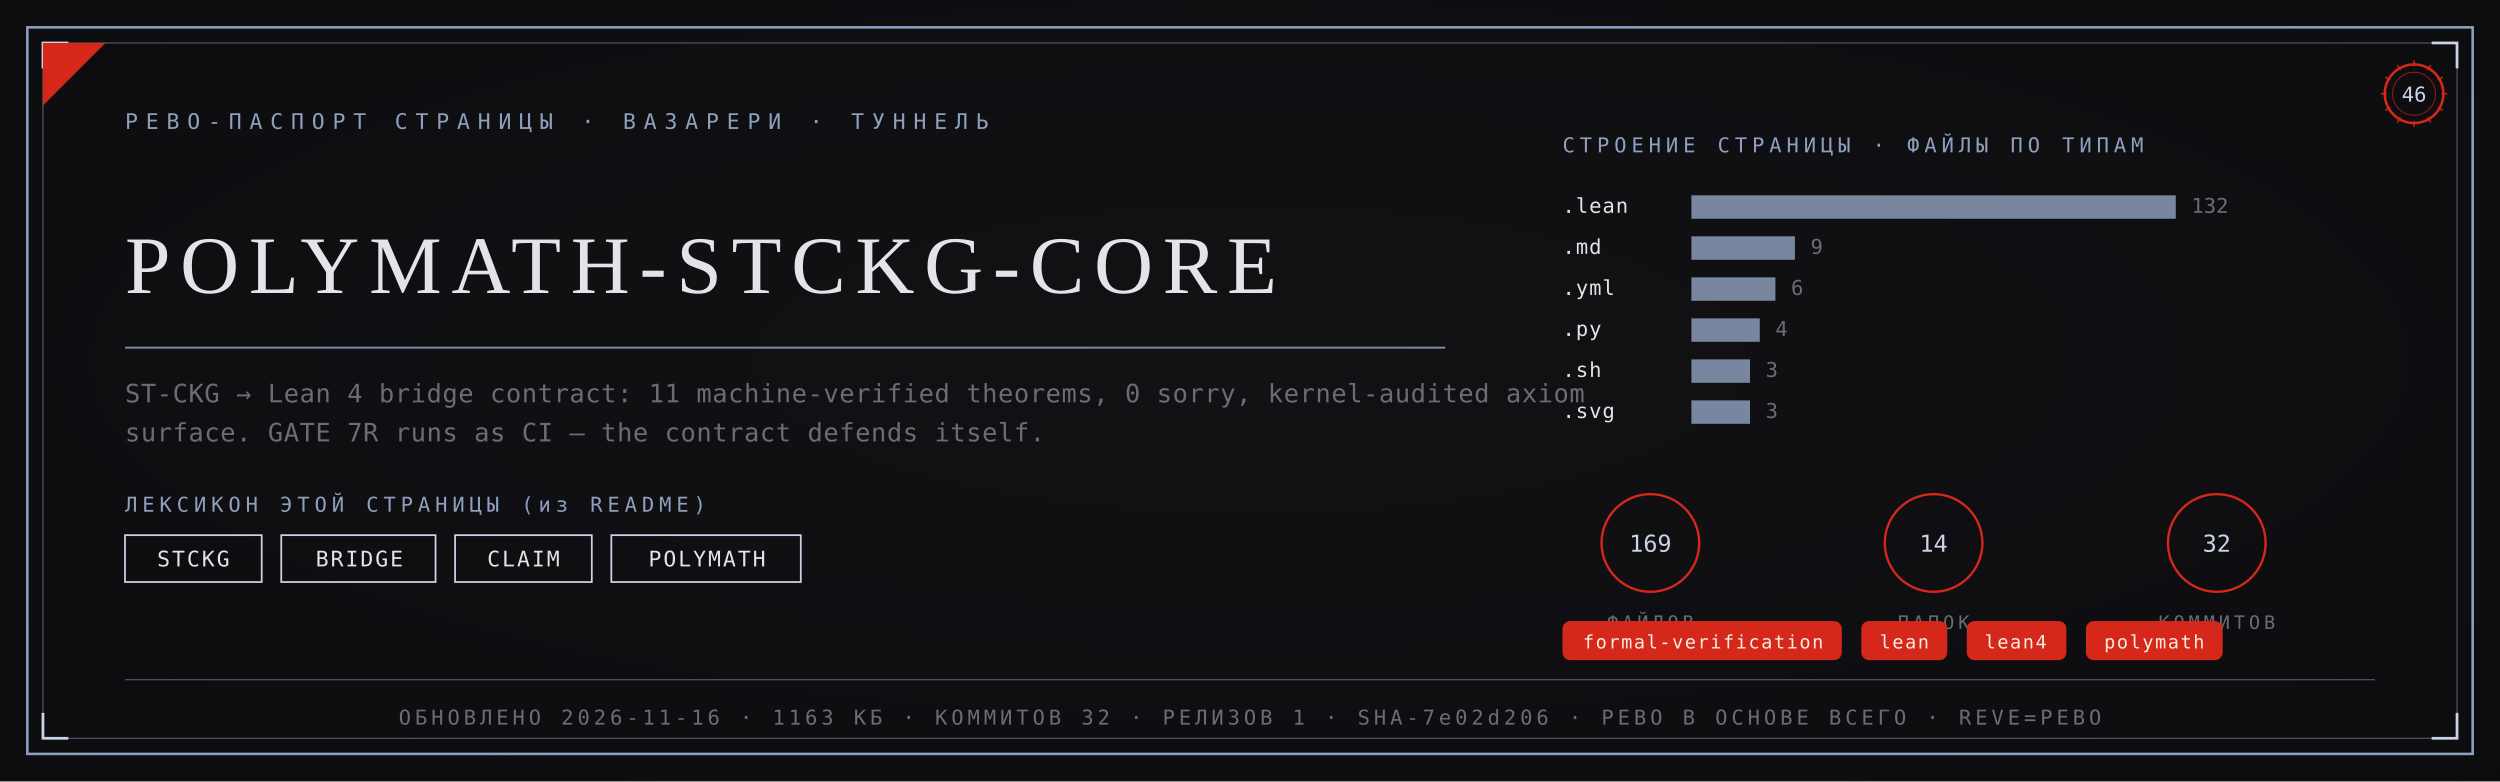
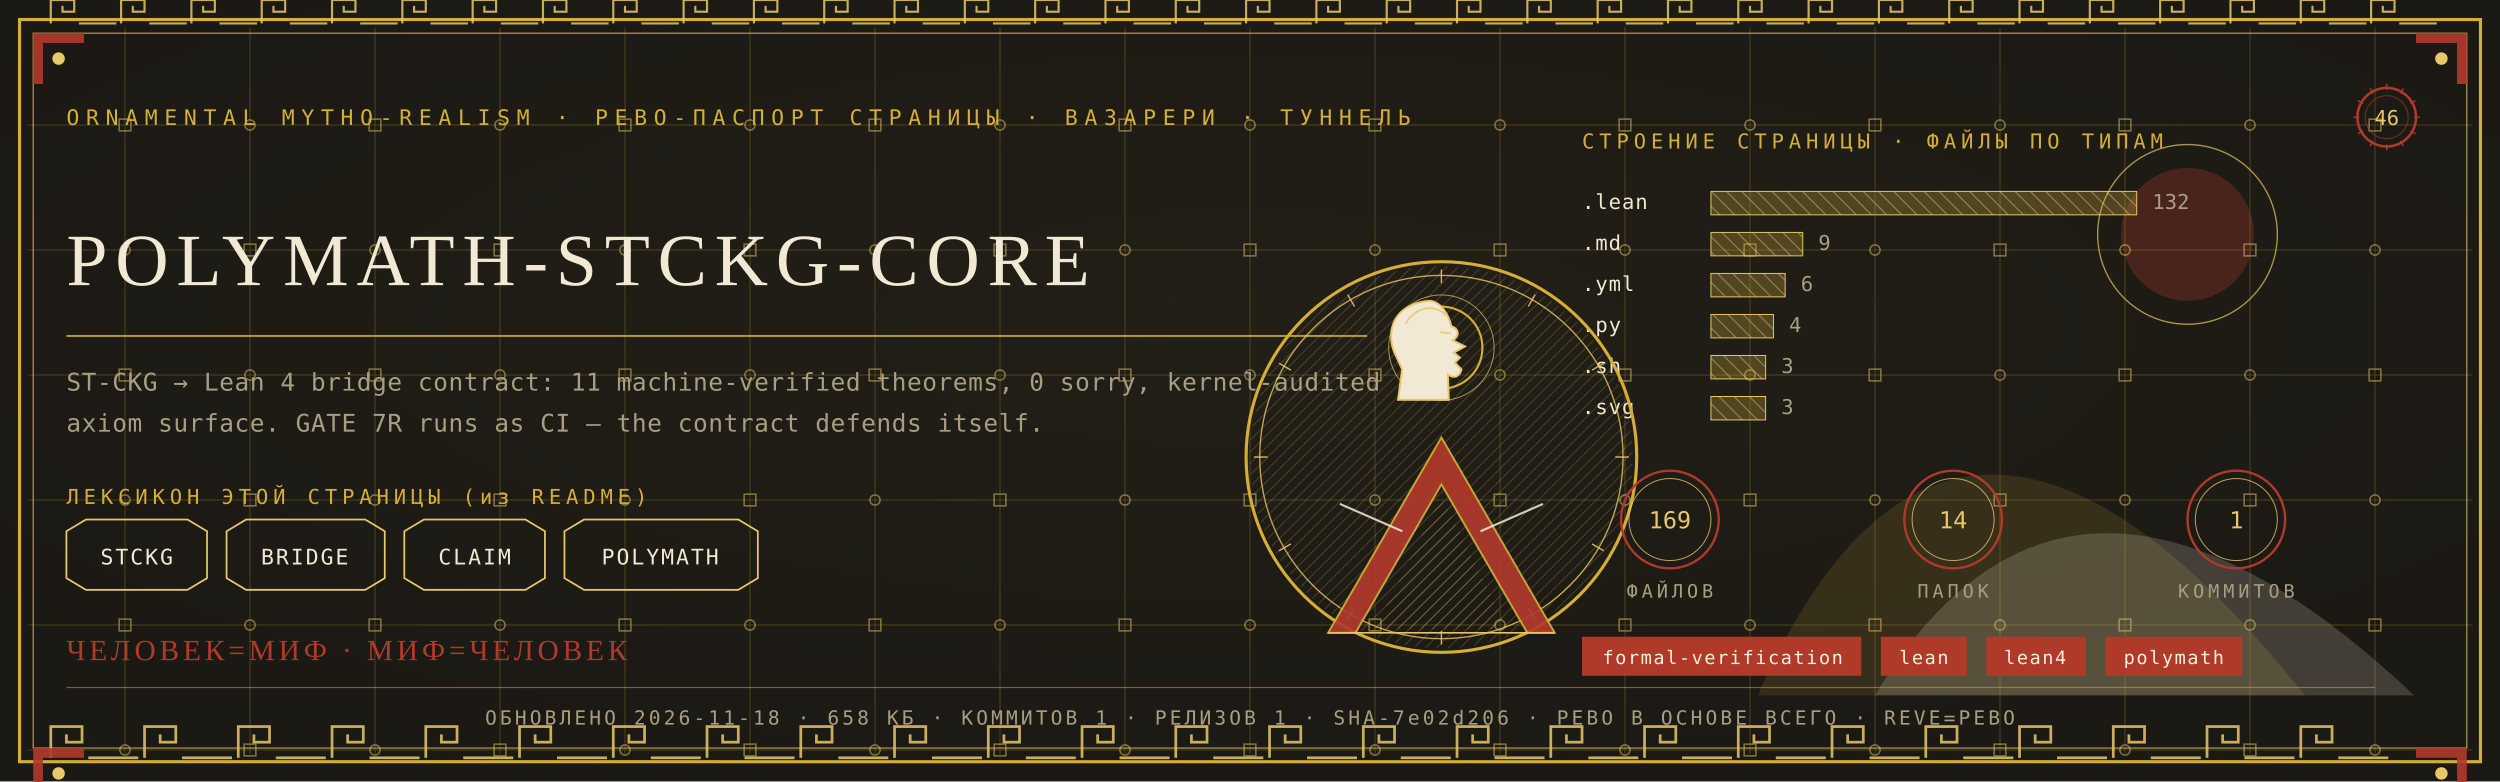
<svg xmlns="http://www.w3.org/2000/svg" viewBox="0 0 1280 400" width="1280" height="400">
  <defs>
-     <radialGradient id="rp46" cx="0.5" cy="0.46" r="1.05">
-       <stop offset="0" stop-color="#121216" />
-       <stop offset="1" stop-color="#0A0A0C" />
+     <radialGradient id="rp46" cx="0.5" cy="0.42" r="1.1">
+       <stop offset="0" stop-color="#232017" />
+       <stop offset="1" stop-color="#171512" />
    </radialGradient>
+     <pattern id="hatchm" width="4.2" height="4.2" patternUnits="userSpaceOnUse" patternTransform="rotate(45)">
+       <rect width="4.2" height="4.2" fill="none" />
+       <line x1="0" y1="0" x2="0" y2="4.2" stroke="#E8C868" stroke-width="0.5" />
+     </pattern>
+     <pattern id="hatchv" width="5.5" height="5.5" patternUnits="userSpaceOnUse" patternTransform="rotate(-45)">
+       <rect width="5.5" height="5.5" fill="none" />
+       <line x1="0" y1="0" x2="0" y2="5.5" stroke="#F2E9D4" stroke-width="0.5" />
+     </pattern>
  </defs>
-   <rect width="1280" height="400" fill="#0A0A0C" />
-   <rect width="1280" height="400" fill="url(#rp46)" opacity="0.92" />
-   <rect x="14" y="14" width="1252" height="372" fill="none" stroke="#8FA0BF" stroke-width="1.3" />
-   <rect x="22" y="22" width="1236" height="356" fill="none" stroke="#8FA0BF" stroke-width="0.55" opacity="0.55" />
-   <path d="M 22 35 L 22 22 L 35 22" fill="none" stroke="#C9D4E8" stroke-width="1.4" />
-   <path d="M 1258 35 L 1258 22 L 1245 22" fill="none" stroke="#C9D4E8" stroke-width="1.4" />
-   <path d="M 22 365 L 22 378 L 35 378" fill="none" stroke="#C9D4E8" stroke-width="1.4" />
-   <path d="M 1258 365 L 1258 378 L 1245 378" fill="none" stroke="#C9D4E8" stroke-width="1.4" />
-   <path d="M 22 54 L 22 22 L 54 22 Z" fill="#D5281B" />
-   <text x="64" y="66" font-family="'Cascadia Mono', ui-monospace, Consolas, monospace" font-size="11" fill="#8FA0BF" letter-spacing="4">РЕВО-ПАСПОРТ СТРАНИЦЫ · ВАЗАРЕРИ · ТУННЕЛЬ</text>
-   <g transform="translate(1236,48)">
-     <circle r="15" fill="none" stroke="#D5281B" stroke-width="1.3" />
-     <circle r="11" fill="none" stroke="#D5281B" stroke-width="0.55" opacity="0.6" />
-     <text y="4" text-anchor="middle" font-family="'Cascadia Mono', ui-monospace, Consolas, monospace" font-size="10.5" fill="#C9D4E8">46</text>
-     <g stroke="#D5281B" stroke-width="0.7">
+   <rect width="1280" height="400" fill="#171512" />
+   <rect width="1280" height="400" fill="url(#rp46)" opacity="0.94" />
+   <path d="M 900 356 Q 1000 130 1180 356 Z" fill="#D4AF37" opacity="0.14" />
+   <path d="M 960 356 Q 1060 190 1236 356 Z" fill="#F2E9D4" opacity="0.18" />
+   <circle cx="1120" cy="120" r="34" fill="#B03A2A" opacity="0.30" />
+   <circle cx="1120" cy="120" r="46" fill="none" stroke="#E8C868" stroke-width="0.7" opacity="0.7" />
+   <g stroke="#D4AF37" stroke-width="0.45" opacity="0.30">
+     <line x1="64" y1="14" x2="64" y2="386" />
+     <line x1="128" y1="14" x2="128" y2="386" />
+     <line x1="192" y1="14" x2="192" y2="386" />
+     <line x1="256" y1="14" x2="256" y2="386" />
+     <line x1="320" y1="14" x2="320" y2="386" />
+     <line x1="384" y1="14" x2="384" y2="386" />
+     <line x1="448" y1="14" x2="448" y2="386" />
+     <line x1="512" y1="14" x2="512" y2="386" />
+     <line x1="576" y1="14" x2="576" y2="386" />
+     <line x1="640" y1="14" x2="640" y2="386" />
+     <line x1="704" y1="14" x2="704" y2="386" />
+     <line x1="768" y1="14" x2="768" y2="386" />
+     <line x1="832" y1="14" x2="832" y2="386" />
+     <line x1="896" y1="14" x2="896" y2="386" />
+     <line x1="960" y1="14" x2="960" y2="386" />
+     <line x1="1024" y1="14" x2="1024" y2="386" />
+     <line x1="1088" y1="14" x2="1088" y2="386" />
+     <line x1="1152" y1="14" x2="1152" y2="386" />
+     <line x1="1216" y1="14" x2="1216" y2="386" />
+     <line x1="14" y1="64" x2="1266" y2="64" />
+     <line x1="14" y1="128" x2="1266" y2="128" />
+     <line x1="14" y1="192" x2="1266" y2="192" />
+     <line x1="14" y1="256" x2="1266" y2="256" />
+     <line x1="14" y1="320" x2="1266" y2="320" />
+     <line x1="14" y1="384" x2="1266" y2="384" />
+   </g>
+   <g fill="none" stroke="#E8C868" stroke-width="0.8" opacity="0.5">
+     <rect x="61" y="61" width="6" height="6" />
+     <circle cx="64" cy="128" r="2.6" />
+     <rect x="61" y="189" width="6" height="6" />
+     <circle cx="64" cy="256" r="2.6" />
+     <rect x="61" y="317" width="6" height="6" />
+     <circle cx="64" cy="384" r="2.6" />
+     <circle cx="128" cy="64" r="2.6" />
+     <rect x="125" y="125" width="6" height="6" />
+     <circle cx="128" cy="192" r="2.6" />
+     <rect x="125" y="253" width="6" height="6" />
+     <circle cx="128" cy="320" r="2.6" />
+     <rect x="125" y="381" width="6" height="6" />
+     <rect x="189" y="61" width="6" height="6" />
+     <circle cx="192" cy="128" r="2.6" />
+     <rect x="189" y="189" width="6" height="6" />
+     <circle cx="192" cy="256" r="2.6" />
+     <rect x="189" y="317" width="6" height="6" />
+     <circle cx="192" cy="384" r="2.6" />
+     <circle cx="256" cy="64" r="2.6" />
+     <rect x="253" y="125" width="6" height="6" />
+     <circle cx="256" cy="192" r="2.6" />
+     <rect x="253" y="253" width="6" height="6" />
+     <circle cx="256" cy="320" r="2.6" />
+     <rect x="253" y="381" width="6" height="6" />
+     <rect x="317" y="61" width="6" height="6" />
+     <circle cx="320" cy="128" r="2.6" />
+     <rect x="317" y="189" width="6" height="6" />
+     <circle cx="320" cy="256" r="2.6" />
+     <rect x="317" y="317" width="6" height="6" />
+     <circle cx="320" cy="384" r="2.6" />
+     <circle cx="384" cy="64" r="2.6" />
+     <rect x="381" y="125" width="6" height="6" />
+     <circle cx="384" cy="192" r="2.6" />
+     <rect x="381" y="253" width="6" height="6" />
+     <circle cx="384" cy="320" r="2.6" />
+     <rect x="381" y="381" width="6" height="6" />
+     <rect x="445" y="61" width="6" height="6" />
+     <circle cx="448" cy="128" r="2.6" />
+     <rect x="445" y="189" width="6" height="6" />
+     <circle cx="448" cy="256" r="2.6" />
+     <rect x="445" y="317" width="6" height="6" />
+     <circle cx="448" cy="384" r="2.6" />
+     <circle cx="512" cy="64" r="2.6" />
+     <rect x="509" y="125" width="6" height="6" />
+     <circle cx="512" cy="192" r="2.6" />
+     <rect x="509" y="253" width="6" height="6" />
+     <circle cx="512" cy="320" r="2.6" />
+     <rect x="509" y="381" width="6" height="6" />
+     <rect x="573" y="61" width="6" height="6" />
+     <circle cx="576" cy="128" r="2.6" />
+     <rect x="573" y="189" width="6" height="6" />
+     <circle cx="576" cy="256" r="2.6" />
+     <rect x="573" y="317" width="6" height="6" />
+     <circle cx="576" cy="384" r="2.6" />
+     <circle cx="640" cy="64" r="2.6" />
+     <rect x="637" y="125" width="6" height="6" />
+     <circle cx="640" cy="192" r="2.6" />
+     <rect x="637" y="253" width="6" height="6" />
+     <circle cx="640" cy="320" r="2.6" />
+     <rect x="637" y="381" width="6" height="6" />
+     <rect x="701" y="61" width="6" height="6" />
+     <circle cx="704" cy="128" r="2.6" />
+     <rect x="701" y="189" width="6" height="6" />
+     <circle cx="704" cy="256" r="2.6" />
+     <rect x="701" y="317" width="6" height="6" />
+     <circle cx="704" cy="384" r="2.6" />
+     <circle cx="768" cy="64" r="2.6" />
+     <rect x="765" y="125" width="6" height="6" />
+     <circle cx="768" cy="192" r="2.6" />
+     <rect x="765" y="253" width="6" height="6" />
+     <circle cx="768" cy="320" r="2.6" />
+     <rect x="765" y="381" width="6" height="6" />
+     <rect x="829" y="61" width="6" height="6" />
+     <circle cx="832" cy="128" r="2.6" />
+     <rect x="829" y="189" width="6" height="6" />
+     <circle cx="832" cy="256" r="2.6" />
+     <rect x="829" y="317" width="6" height="6" />
+     <circle cx="832" cy="384" r="2.6" />
+     <circle cx="896" cy="64" r="2.6" />
+     <rect x="893" y="125" width="6" height="6" />
+     <circle cx="896" cy="192" r="2.6" />
+     <rect x="893" y="253" width="6" height="6" />
+     <circle cx="896" cy="320" r="2.6" />
+     <rect x="893" y="381" width="6" height="6" />
+     <rect x="957" y="61" width="6" height="6" />
+     <circle cx="960" cy="128" r="2.6" />
+     <rect x="957" y="189" width="6" height="6" />
+     <circle cx="960" cy="256" r="2.6" />
+     <rect x="957" y="317" width="6" height="6" />
+     <circle cx="960" cy="384" r="2.6" />
+     <circle cx="1024" cy="64" r="2.6" />
+     <rect x="1021" y="125" width="6" height="6" />
+     <circle cx="1024" cy="192" r="2.6" />
+     <rect x="1021" y="253" width="6" height="6" />
+     <circle cx="1024" cy="320" r="2.6" />
+     <rect x="1021" y="381" width="6" height="6" />
+     <rect x="1085" y="61" width="6" height="6" />
+     <circle cx="1088" cy="128" r="2.6" />
+     <rect x="1085" y="189" width="6" height="6" />
+     <circle cx="1088" cy="256" r="2.6" />
+     <rect x="1085" y="317" width="6" height="6" />
+     <circle cx="1088" cy="384" r="2.6" />
+     <circle cx="1152" cy="64" r="2.6" />
+     <rect x="1149" y="125" width="6" height="6" />
+     <circle cx="1152" cy="192" r="2.6" />
+     <rect x="1149" y="253" width="6" height="6" />
+     <circle cx="1152" cy="320" r="2.6" />
+     <rect x="1149" y="381" width="6" height="6" />
+     <rect x="1213" y="61" width="6" height="6" />
+     <circle cx="1216" cy="128" r="2.6" />
+     <rect x="1213" y="189" width="6" height="6" />
+     <circle cx="1216" cy="256" r="2.6" />
+     <rect x="1213" y="317" width="6" height="6" />
+     <circle cx="1216" cy="384" r="2.6" />
+   </g>
+   <rect x="10" y="10" width="1260" height="380" fill="none" stroke="#D4AF37" stroke-width="1.6" />
+   <rect x="17" y="17" width="1246" height="366" fill="none" stroke="#E8C868" stroke-width="0.6" opacity="0.75" />
+   <g fill="none" stroke="#E8C868" stroke-width="1.4" opacity="0.85">
+     <path d="M 26 388 L 26 372 L 42 372 L 42 380.0 L 34.0 380.0 L 34.0 376.0" />
+     <line x1="45.2" y1="388" x2="70.8" y2="388" />
+     <path d="M 74 388 L 74 372 L 90 372 L 90 380.0 L 82.0 380.0 L 82.0 376.0" />
+     <line x1="93.2" y1="388" x2="118.8" y2="388" />
+     <path d="M 122 388 L 122 372 L 138 372 L 138 380.0 L 130.0 380.0 L 130.0 376.0" />
+     <line x1="141.2" y1="388" x2="166.8" y2="388" />
+     <path d="M 170 388 L 170 372 L 186 372 L 186 380.0 L 178.0 380.0 L 178.0 376.0" />
+     <line x1="189.2" y1="388" x2="214.8" y2="388" />
+     <path d="M 218 388 L 218 372 L 234 372 L 234 380.0 L 226.0 380.0 L 226.0 376.0" />
+     <line x1="237.2" y1="388" x2="262.8" y2="388" />
+     <path d="M 266 388 L 266 372 L 282 372 L 282 380.0 L 274.0 380.0 L 274.0 376.0" />
+     <line x1="285.2" y1="388" x2="310.8" y2="388" />
+     <path d="M 314 388 L 314 372 L 330 372 L 330 380.0 L 322.0 380.0 L 322.0 376.0" />
+     <line x1="333.2" y1="388" x2="358.8" y2="388" />
+     <path d="M 362 388 L 362 372 L 378 372 L 378 380.0 L 370.0 380.0 L 370.0 376.0" />
+     <line x1="381.2" y1="388" x2="406.8" y2="388" />
+     <path d="M 410 388 L 410 372 L 426 372 L 426 380.0 L 418.0 380.0 L 418.0 376.0" />
+     <line x1="429.2" y1="388" x2="454.8" y2="388" />
+     <path d="M 458 388 L 458 372 L 474 372 L 474 380.0 L 466.0 380.0 L 466.0 376.0" />
+     <line x1="477.2" y1="388" x2="502.8" y2="388" />
+     <path d="M 506 388 L 506 372 L 522 372 L 522 380.0 L 514.0 380.0 L 514.0 376.0" />
+     <line x1="525.2" y1="388" x2="550.8" y2="388" />
+     <path d="M 554 388 L 554 372 L 570 372 L 570 380.0 L 562.0 380.0 L 562.0 376.0" />
+     <line x1="573.2" y1="388" x2="598.8" y2="388" />
+     <path d="M 602 388 L 602 372 L 618 372 L 618 380.0 L 610.0 380.0 L 610.0 376.0" />
+     <line x1="621.2" y1="388" x2="646.8" y2="388" />
+     <path d="M 650 388 L 650 372 L 666 372 L 666 380.0 L 658.0 380.0 L 658.0 376.0" />
+     <line x1="669.2" y1="388" x2="694.8" y2="388" />
+     <path d="M 698 388 L 698 372 L 714 372 L 714 380.0 L 706.0 380.0 L 706.0 376.0" />
+     <line x1="717.2" y1="388" x2="742.8" y2="388" />
+     <path d="M 746 388 L 746 372 L 762 372 L 762 380.0 L 754.0 380.0 L 754.0 376.0" />
+     <line x1="765.2" y1="388" x2="790.8" y2="388" />
+     <path d="M 794 388 L 794 372 L 810 372 L 810 380.0 L 802.0 380.0 L 802.0 376.0" />
+     <line x1="813.2" y1="388" x2="838.8" y2="388" />
+     <path d="M 842 388 L 842 372 L 858 372 L 858 380.0 L 850.0 380.0 L 850.0 376.0" />
+     <line x1="861.2" y1="388" x2="886.8" y2="388" />
+     <path d="M 890 388 L 890 372 L 906 372 L 906 380.0 L 898.0 380.0 L 898.0 376.0" />
+     <line x1="909.2" y1="388" x2="934.8" y2="388" />
+     <path d="M 938 388 L 938 372 L 954 372 L 954 380.0 L 946.0 380.0 L 946.0 376.0" />
+     <line x1="957.2" y1="388" x2="982.8" y2="388" />
+     <path d="M 986 388 L 986 372 L 1002 372 L 1002 380.0 L 994.0 380.0 L 994.0 376.0" />
+     <line x1="1005.2" y1="388" x2="1030.8" y2="388" />
+     <path d="M 1034 388 L 1034 372 L 1050 372 L 1050 380.0 L 1042.0 380.0 L 1042.0 376.0" />
+     <line x1="1053.2" y1="388" x2="1078.8" y2="388" />
+     <path d="M 1082 388 L 1082 372 L 1098 372 L 1098 380.0 L 1090.0 380.0 L 1090.0 376.0" />
+     <line x1="1101.2" y1="388" x2="1126.8" y2="388" />
+     <path d="M 1130 388 L 1130 372 L 1146 372 L 1146 380.0 L 1138.0 380.0 L 1138.0 376.0" />
+     <line x1="1149.2" y1="388" x2="1174.8" y2="388" />
+     <path d="M 1178 388 L 1178 372 L 1194 372 L 1194 380.0 L 1186.0 380.0 L 1186.0 376.0" />
+     <line x1="1197.2" y1="388" x2="1222.8" y2="388" />
+   </g>
+   <g fill="none" stroke="#E8C868" stroke-width="1.1" opacity="0.85">
+     <path d="M 26 12 L 26 0 L 38 0 L 38 6.0 L 32.0 6.0 L 32.0 3.0" />
+     <line x1="40.4" y1="12" x2="59.6" y2="12" />
+     <path d="M 62 12 L 62 0 L 74 0 L 74 6.0 L 68.0 6.0 L 68.0 3.0" />
+     <line x1="76.4" y1="12" x2="95.6" y2="12" />
+     <path d="M 98 12 L 98 0 L 110 0 L 110 6.0 L 104.0 6.0 L 104.0 3.0" />
+     <line x1="112.4" y1="12" x2="131.6" y2="12" />
+     <path d="M 134 12 L 134 0 L 146 0 L 146 6.0 L 140.0 6.0 L 140.0 3.0" />
+     <line x1="148.4" y1="12" x2="167.6" y2="12" />
+     <path d="M 170 12 L 170 0 L 182 0 L 182 6.0 L 176.0 6.0 L 176.0 3.0" />
+     <line x1="184.4" y1="12" x2="203.6" y2="12" />
+     <path d="M 206 12 L 206 0 L 218 0 L 218 6.0 L 212.0 6.0 L 212.0 3.0" />
+     <line x1="220.4" y1="12" x2="239.6" y2="12" />
+     <path d="M 242 12 L 242 0 L 254 0 L 254 6.0 L 248.0 6.0 L 248.0 3.0" />
+     <line x1="256.4" y1="12" x2="275.6" y2="12" />
+     <path d="M 278 12 L 278 0 L 290 0 L 290 6.0 L 284.0 6.0 L 284.0 3.0" />
+     <line x1="292.4" y1="12" x2="311.6" y2="12" />
+     <path d="M 314 12 L 314 0 L 326 0 L 326 6.0 L 320.0 6.0 L 320.0 3.0" />
+     <line x1="328.4" y1="12" x2="347.6" y2="12" />
+     <path d="M 350 12 L 350 0 L 362 0 L 362 6.0 L 356.0 6.0 L 356.0 3.0" />
+     <line x1="364.4" y1="12" x2="383.6" y2="12" />
+     <path d="M 386 12 L 386 0 L 398 0 L 398 6.0 L 392.0 6.0 L 392.0 3.0" />
+     <line x1="400.4" y1="12" x2="419.6" y2="12" />
+     <path d="M 422 12 L 422 0 L 434 0 L 434 6.0 L 428.0 6.0 L 428.0 3.0" />
+     <line x1="436.4" y1="12" x2="455.6" y2="12" />
+     <path d="M 458 12 L 458 0 L 470 0 L 470 6.0 L 464.0 6.0 L 464.0 3.0" />
+     <line x1="472.4" y1="12" x2="491.6" y2="12" />
+     <path d="M 494 12 L 494 0 L 506 0 L 506 6.0 L 500.0 6.0 L 500.0 3.0" />
+     <line x1="508.4" y1="12" x2="527.6" y2="12" />
+     <path d="M 530 12 L 530 0 L 542 0 L 542 6.0 L 536.0 6.0 L 536.0 3.0" />
+     <line x1="544.4" y1="12" x2="563.6" y2="12" />
+     <path d="M 566 12 L 566 0 L 578 0 L 578 6.0 L 572.0 6.0 L 572.0 3.0" />
+     <line x1="580.4" y1="12" x2="599.6" y2="12" />
+     <path d="M 602 12 L 602 0 L 614 0 L 614 6.0 L 608.0 6.0 L 608.0 3.0" />
+     <line x1="616.4" y1="12" x2="635.6" y2="12" />
+     <path d="M 638 12 L 638 0 L 650 0 L 650 6.0 L 644.0 6.0 L 644.0 3.0" />
+     <line x1="652.4" y1="12" x2="671.6" y2="12" />
+     <path d="M 674 12 L 674 0 L 686 0 L 686 6.0 L 680.0 6.0 L 680.0 3.0" />
+     <line x1="688.4" y1="12" x2="707.6" y2="12" />
+     <path d="M 710 12 L 710 0 L 722 0 L 722 6.0 L 716.0 6.0 L 716.0 3.0" />
+     <line x1="724.4" y1="12" x2="743.6" y2="12" />
+     <path d="M 746 12 L 746 0 L 758 0 L 758 6.0 L 752.0 6.0 L 752.0 3.0" />
+     <line x1="760.4" y1="12" x2="779.6" y2="12" />
+     <path d="M 782 12 L 782 0 L 794 0 L 794 6.0 L 788.0 6.0 L 788.0 3.0" />
+     <line x1="796.4" y1="12" x2="815.6" y2="12" />
+     <path d="M 818 12 L 818 0 L 830 0 L 830 6.0 L 824.0 6.0 L 824.0 3.0" />
+     <line x1="832.4" y1="12" x2="851.6" y2="12" />
+     <path d="M 854 12 L 854 0 L 866 0 L 866 6.0 L 860.0 6.0 L 860.0 3.0" />
+     <line x1="868.4" y1="12" x2="887.6" y2="12" />
+     <path d="M 890 12 L 890 0 L 902 0 L 902 6.0 L 896.0 6.0 L 896.0 3.0" />
+     <line x1="904.4" y1="12" x2="923.6" y2="12" />
+     <path d="M 926 12 L 926 0 L 938 0 L 938 6.0 L 932.0 6.0 L 932.0 3.0" />
+     <line x1="940.4" y1="12" x2="959.6" y2="12" />
+     <path d="M 962 12 L 962 0 L 974 0 L 974 6.0 L 968.0 6.0 L 968.0 3.0" />
+     <line x1="976.4" y1="12" x2="995.6" y2="12" />
+     <path d="M 998 12 L 998 0 L 1010 0 L 1010 6.0 L 1004.0 6.0 L 1004.0 3.0" />
+     <line x1="1012.4" y1="12" x2="1031.6" y2="12" />
+     <path d="M 1034 12 L 1034 0 L 1046 0 L 1046 6.0 L 1040.0 6.0 L 1040.0 3.0" />
+     <line x1="1048.4" y1="12" x2="1067.6" y2="12" />
+     <path d="M 1070 12 L 1070 0 L 1082 0 L 1082 6.0 L 1076.0 6.0 L 1076.0 3.0" />
+     <line x1="1084.4" y1="12" x2="1103.6" y2="12" />
+     <path d="M 1106 12 L 1106 0 L 1118 0 L 1118 6.0 L 1112.0 6.0 L 1112.0 3.0" />
+     <line x1="1120.4" y1="12" x2="1139.6" y2="12" />
+     <path d="M 1142 12 L 1142 0 L 1154 0 L 1154 6.0 L 1148.0 6.0 L 1148.0 3.0" />
+     <line x1="1156.4" y1="12" x2="1175.6" y2="12" />
+     <path d="M 1178 12 L 1178 0 L 1190 0 L 1190 6.0 L 1184.0 6.0 L 1184.0 3.0" />
+     <line x1="1192.4" y1="12" x2="1211.6" y2="12" />
+     <path d="M 1214 12 L 1214 0 L 1226 0 L 1226 6.0 L 1220.0 6.0 L 1220.0 3.0" />
+     <line x1="1228.4" y1="12" x2="1247.6" y2="12" />
+   </g>
+   <g transform="translate(17,17) scale(1,1)">
+     <path d="M 0 0 L 26 0 L 26 5 L 5 5 L 5 26 L 0 26 Z" fill="#B03A2A" opacity="0.9" />
+     <circle cx="13" cy="13" r="3.2" fill="#E8C868" />
+   </g>
+   <g transform="translate(1263,17) scale(-1,1)">
+     <path d="M 0 0 L 26 0 L 26 5 L 5 5 L 5 26 L 0 26 Z" fill="#B03A2A" opacity="0.9" />
+     <circle cx="13" cy="13" r="3.2" fill="#E8C868" />
+   </g>
+   <g transform="translate(17,383) scale(1,1)">
+     <path d="M 0 0 L 26 0 L 26 5 L 5 5 L 5 26 L 0 26 Z" fill="#B03A2A" opacity="0.9" />
+     <circle cx="13" cy="13" r="3.2" fill="#E8C868" />
+   </g>
+   <g transform="translate(1263,383) scale(-1,1)">
+     <path d="M 0 0 L 26 0 L 26 5 L 5 5 L 5 26 L 0 26 Z" fill="#B03A2A" opacity="0.9" />
+     <circle cx="13" cy="13" r="3.2" fill="#E8C868" />
+   </g>
+   <text x="34" y="64" font-family="'Cascadia Mono', ui-monospace, Consolas, monospace" font-size="11" fill="#D4AF37" letter-spacing="3.4">ORNAMENTAL MYTHO-REALISM · РЕВО-ПАСПОРТ СТРАНИЦЫ · ВАЗАРЕРИ · ТУННЕЛЬ</text>
+   <g transform="translate(1222,60)">
+     <circle r="15" fill="none" stroke="#B03A2A" stroke-width="1.3" />
+     <circle r="11" fill="none" stroke="#B03A2A" stroke-width="0.55" opacity="0.6" />
+     <text y="4" text-anchor="middle" font-family="'Cascadia Mono', ui-monospace, Consolas, monospace" font-size="10.5" fill="#E8C868">46</text>
+     <g stroke="#B03A2A" stroke-width="0.7">
      <line x1="0" y1="-17" x2="0" y2="-14" transform="rotate(0)" />
      <line x1="0" y1="-17" x2="0" y2="-14" transform="rotate(30)" />
      <line x1="0" y1="-17" x2="0" y2="-14" transform="rotate(60)" />
      <line x1="0" y1="-17" x2="0" y2="-14" transform="rotate(90)" />
      <line x1="0" y1="-17" x2="0" y2="-14" transform="rotate(120)" />
      <line x1="0" y1="-17" x2="0" y2="-14" transform="rotate(150)" />
      <line x1="0" y1="-17" x2="0" y2="-14" transform="rotate(180)" />
      <line x1="0" y1="-17" x2="0" y2="-14" transform="rotate(210)" />
      <line x1="0" y1="-17" x2="0" y2="-14" transform="rotate(240)" />
      <line x1="0" y1="-17" x2="0" y2="-14" transform="rotate(270)" />
      <line x1="0" y1="-17" x2="0" y2="-14" transform="rotate(300)" />
      <line x1="0" y1="-17" x2="0" y2="-14" transform="rotate(330)" />
    </g>
  </g>
-   <text x="64" y="150" font-family="Georgia, 'Times New Roman', serif" font-size="41.8" fill="#E4E4E8" letter-spacing="5">POLYMATH-STCKG-CORE</text>
-   <line x1="64" y1="178" x2="740" y2="178" stroke="#8FA0BF" stroke-width="1" opacity="0.85" />
-   <text x="64" y="206" font-family="'Cascadia Mono', ui-monospace, Consolas, monospace" font-size="13" fill="#6A6C78" letter-spacing="0.3">ST-CKG → Lean 4 bridge contract: 11 machine-verified theorems, 0 sorry, kernel-audited axiom</text>
-   <text x="64" y="226" font-family="'Cascadia Mono', ui-monospace, Consolas, monospace" font-size="13" fill="#6A6C78" letter-spacing="0.3">surface. GATE 7R runs as CI — the contract defends itself.</text>
-   <text x="64" y="262" font-family="'Cascadia Mono', ui-monospace, Consolas, monospace" font-size="10.5" fill="#8FA0BF" letter-spacing="2.5">ЛЕКСИКОН ЭТОЙ СТРАНИЦЫ (из README)</text>
-   <rect x="64" y="274" width="70" height="24" fill="none" stroke="#C9D4E8" stroke-width="0.9" />
-   <text x="99" y="290" text-anchor="middle" font-family="'Cascadia Mono', ui-monospace, Consolas, monospace" font-size="11" fill="#E4E4E8" letter-spacing="1">STCKG</text>
-   <rect x="144" y="274" width="79" height="24" fill="none" stroke="#C9D4E8" stroke-width="0.9" />
-   <text x="184" y="290" text-anchor="middle" font-family="'Cascadia Mono', ui-monospace, Consolas, monospace" font-size="11" fill="#E4E4E8" letter-spacing="1">BRIDGE</text>
-   <rect x="233" y="274" width="70" height="24" fill="none" stroke="#C9D4E8" stroke-width="0.9" />
-   <text x="268" y="290" text-anchor="middle" font-family="'Cascadia Mono', ui-monospace, Consolas, monospace" font-size="11" fill="#E4E4E8" letter-spacing="1">CLAIM</text>
-   <rect x="313" y="274" width="97" height="24" fill="none" stroke="#C9D4E8" stroke-width="0.9" />
-   <text x="362" y="290" text-anchor="middle" font-family="'Cascadia Mono', ui-monospace, Consolas, monospace" font-size="11" fill="#E4E4E8" letter-spacing="1">POLYMATH</text>
-   <text x="800" y="78" font-family="'Cascadia Mono', ui-monospace, Consolas, monospace" font-size="10.5" fill="#8FA0BF" letter-spacing="2.5">СТРОЕНИЕ СТРАНИЦЫ · ФАЙЛЫ ПО ТИПАМ</text>
-   <text x="800" y="109" font-family="'Cascadia Mono', ui-monospace, Consolas, monospace" font-size="10.5" fill="#E4E4E8" letter-spacing="0.5">.lean</text>
-   <rect x="866" y="100" width="248" height="12" fill="#8FA0BF" opacity="0.82" />
-   <text x="1122" y="109" font-family="'Cascadia Mono', ui-monospace, Consolas, monospace" font-size="10.5" fill="#6A6C78">132</text>
-   <text x="800" y="130" font-family="'Cascadia Mono', ui-monospace, Consolas, monospace" font-size="10.5" fill="#E4E4E8" letter-spacing="0.5">.md</text>
-   <rect x="866" y="121" width="53" height="12" fill="#8FA0BF" opacity="0.82" />
-   <text x="927" y="130" font-family="'Cascadia Mono', ui-monospace, Consolas, monospace" font-size="10.5" fill="#6A6C78">9</text>
-   <text x="800" y="151" font-family="'Cascadia Mono', ui-monospace, Consolas, monospace" font-size="10.5" fill="#E4E4E8" letter-spacing="0.5">.yml</text>
-   <rect x="866" y="142" width="43" height="12" fill="#8FA0BF" opacity="0.82" />
-   <text x="917" y="151" font-family="'Cascadia Mono', ui-monospace, Consolas, monospace" font-size="10.5" fill="#6A6C78">6</text>
-   <text x="800" y="172" font-family="'Cascadia Mono', ui-monospace, Consolas, monospace" font-size="10.5" fill="#E4E4E8" letter-spacing="0.5">.py</text>
-   <rect x="866" y="163" width="35" height="12" fill="#8FA0BF" opacity="0.82" />
-   <text x="909" y="172" font-family="'Cascadia Mono', ui-monospace, Consolas, monospace" font-size="10.5" fill="#6A6C78">4</text>
-   <text x="800" y="193" font-family="'Cascadia Mono', ui-monospace, Consolas, monospace" font-size="10.5" fill="#E4E4E8" letter-spacing="0.5">.sh</text>
-   <rect x="866" y="184" width="30" height="12" fill="#8FA0BF" opacity="0.82" />
-   <text x="904" y="193" font-family="'Cascadia Mono', ui-monospace, Consolas, monospace" font-size="10.5" fill="#6A6C78">3</text>
-   <text x="800" y="214" font-family="'Cascadia Mono', ui-monospace, Consolas, monospace" font-size="10.5" fill="#E4E4E8" letter-spacing="0.5">.svg</text>
-   <rect x="866" y="205" width="30" height="12" fill="#8FA0BF" opacity="0.82" />
-   <text x="904" y="214" font-family="'Cascadia Mono', ui-monospace, Consolas, monospace" font-size="10.5" fill="#6A6C78">3</text>
-   <g transform="translate(845,278)">
-     <circle r="25" fill="none" stroke="#D5281B" stroke-width="1.2" />
-     <text y="4.5" text-anchor="middle" font-family="'Cascadia Mono', ui-monospace, Consolas, monospace" font-size="12" fill="#C9D4E8">169</text>
-     <text y="44" text-anchor="middle" font-family="'Cascadia Mono', ui-monospace, Consolas, monospace" font-size="9.5" fill="#6A6C78" letter-spacing="2">ФАЙЛОВ</text>
-   </g>
-   <g transform="translate(990,278)">
-     <circle r="25" fill="none" stroke="#D5281B" stroke-width="1.2" />
-     <text y="4.5" text-anchor="middle" font-family="'Cascadia Mono', ui-monospace, Consolas, monospace" font-size="12" fill="#C9D4E8">14</text>
-     <text y="44" text-anchor="middle" font-family="'Cascadia Mono', ui-monospace, Consolas, monospace" font-size="9.5" fill="#6A6C78" letter-spacing="2">ПАПОК</text>
-   </g>
-   <g transform="translate(1135,278)">
-     <circle r="25" fill="none" stroke="#D5281B" stroke-width="1.2" />
-     <text y="4.5" text-anchor="middle" font-family="'Cascadia Mono', ui-monospace, Consolas, monospace" font-size="12" fill="#C9D4E8">32</text>
-     <text y="44" text-anchor="middle" font-family="'Cascadia Mono', ui-monospace, Consolas, monospace" font-size="9.5" fill="#6A6C78" letter-spacing="2">КОММИТОВ</text>
-   </g>
-   <rect x="800" y="318" rx="4" width="143" height="20" fill="#D5281B" />
-   <text x="872" y="332" text-anchor="middle" font-family="'Cascadia Mono', ui-monospace, Consolas, monospace" font-size="9.5" fill="#F5EFE2" letter-spacing="0.8">formal-verification</text>
-   <rect x="953" y="318" rx="4" width="44" height="20" fill="#D5281B" />
-   <text x="975" y="332" text-anchor="middle" font-family="'Cascadia Mono', ui-monospace, Consolas, monospace" font-size="9.5" fill="#F5EFE2" letter-spacing="0.8">lean</text>
-   <rect x="1007" y="318" rx="4" width="51" height="20" fill="#D5281B" />
-   <text x="1032" y="332" text-anchor="middle" font-family="'Cascadia Mono', ui-monospace, Consolas, monospace" font-size="9.5" fill="#F5EFE2" letter-spacing="0.8">lean4</text>
-   <rect x="1068" y="318" rx="4" width="70" height="20" fill="#D5281B" />
-   <text x="1103" y="332" text-anchor="middle" font-family="'Cascadia Mono', ui-monospace, Consolas, monospace" font-size="9.5" fill="#F5EFE2" letter-spacing="0.8">polymath</text>
-   <line x1="64" y1="348" x2="1216" y2="348" stroke="#8FA0BF" stroke-width="0.6" opacity="0.5" />
-   <text x="640" y="371" text-anchor="middle" font-family="'Cascadia Mono', ui-monospace, Consolas, monospace" font-size="10.5" fill="#6A6C78" letter-spacing="2">ОБНОВЛЕНО 2026-11-16 · 1163 КБ · КОММИТОВ 32 · РЕЛИЗОВ 1 · SHA-7e02d206 · РЕВО В ОСНОВЕ ВСЕГО · REVE=РЕВО</text>
+   <text x="34" y="146" font-family="Georgia, 'Times New Roman', serif" font-size="37.8" fill="#F2E9D4" letter-spacing="4">POLYMATH-STCKG-CORE</text>
+   <line x1="34" y1="172" x2="700" y2="172" stroke="#D4AF37" stroke-width="1" opacity="0.85" />
+   <text x="34" y="200" font-family="'Cascadia Mono', ui-monospace, Consolas, monospace" font-size="12.5" fill="#A99E82" letter-spacing="0.3">ST-CKG → Lean 4 bridge contract: 11 machine-verified theorems, 0 sorry, kernel-audited</text>
+   <text x="34" y="221" font-family="'Cascadia Mono', ui-monospace, Consolas, monospace" font-size="12.5" fill="#A99E82" letter-spacing="0.3">axiom surface. GATE 7R runs as CI — the contract defends itself.</text>
+   <text x="34" y="258" font-family="'Cascadia Mono', ui-monospace, Consolas, monospace" font-size="10.5" fill="#D4AF37" letter-spacing="2.5">ЛЕКСИКОН ЭТОЙ СТРАНИЦЫ (из README)</text>
+   <path d="M 34 272 L 44 266 L 96 266 L 106 272 L 106 296 L 96 302 L 44 302 L 34 296 Z" fill="none" stroke="#E8C868" stroke-width="0.9" />
+   <text x="70" y="289" text-anchor="middle" font-family="'Cascadia Mono', ui-monospace, Consolas, monospace" font-size="11" fill="#F2E9D4" letter-spacing="1">STCKG</text>
+   <path d="M 116 272 L 126 266 L 187 266 L 197 272 L 197 296 L 187 302 L 126 302 L 116 296 Z" fill="none" stroke="#E8C868" stroke-width="0.9" />
+   <text x="156" y="289" text-anchor="middle" font-family="'Cascadia Mono', ui-monospace, Consolas, monospace" font-size="11" fill="#F2E9D4" letter-spacing="1">BRIDGE</text>
+   <path d="M 207 272 L 217 266 L 269 266 L 279 272 L 279 296 L 269 302 L 217 302 L 207 296 Z" fill="none" stroke="#E8C868" stroke-width="0.9" />
+   <text x="243" y="289" text-anchor="middle" font-family="'Cascadia Mono', ui-monospace, Consolas, monospace" font-size="11" fill="#F2E9D4" letter-spacing="1">CLAIM</text>
+   <path d="M 289 272 L 299 266 L 378 266 L 388 272 L 388 296 L 378 302 L 299 302 L 289 296 Z" fill="none" stroke="#E8C868" stroke-width="0.9" />
+   <text x="338" y="289" text-anchor="middle" font-family="'Cascadia Mono', ui-monospace, Consolas, monospace" font-size="11" fill="#F2E9D4" letter-spacing="1">POLYMATH</text>
+   <text x="810" y="76" font-family="'Cascadia Mono', ui-monospace, Consolas, monospace" font-size="10.5" fill="#D4AF37" letter-spacing="2.5">СТРОЕНИЕ СТРАНИЦЫ · ФАЙЛЫ ПО ТИПАМ</text>
+   <text x="810" y="107" font-family="'Cascadia Mono', ui-monospace, Consolas, monospace" font-size="10.5" fill="#F2E9D4" letter-spacing="0.5">.lean</text>
+   <rect x="876" y="98" width="218" height="12" fill="url(#hatchv)" opacity="0.9" />
+   <rect x="876" y="98" width="218" height="12" fill="#D4AF37" opacity="0.28" />
+   <rect x="876" y="98" width="218" height="12" fill="none" stroke="#E8C868" stroke-width="0.5" />
+   <text x="1102" y="107" font-family="'Cascadia Mono', ui-monospace, Consolas, monospace" font-size="10.5" fill="#A99E82">132</text>
+   <text x="810" y="128" font-family="'Cascadia Mono', ui-monospace, Consolas, monospace" font-size="10.5" fill="#F2E9D4" letter-spacing="0.5">.md</text>
+   <rect x="876" y="119" width="47" height="12" fill="url(#hatchv)" opacity="0.9" />
+   <rect x="876" y="119" width="47" height="12" fill="#D4AF37" opacity="0.28" />
+   <rect x="876" y="119" width="47" height="12" fill="none" stroke="#E8C868" stroke-width="0.5" />
+   <text x="931" y="128" font-family="'Cascadia Mono', ui-monospace, Consolas, monospace" font-size="10.5" fill="#A99E82">9</text>
+   <text x="810" y="149" font-family="'Cascadia Mono', ui-monospace, Consolas, monospace" font-size="10.5" fill="#F2E9D4" letter-spacing="0.5">.yml</text>
+   <rect x="876" y="140" width="38" height="12" fill="url(#hatchv)" opacity="0.9" />
+   <rect x="876" y="140" width="38" height="12" fill="#D4AF37" opacity="0.28" />
+   <rect x="876" y="140" width="38" height="12" fill="none" stroke="#E8C868" stroke-width="0.5" />
+   <text x="922" y="149" font-family="'Cascadia Mono', ui-monospace, Consolas, monospace" font-size="10.5" fill="#A99E82">6</text>
+   <text x="810" y="170" font-family="'Cascadia Mono', ui-monospace, Consolas, monospace" font-size="10.5" fill="#F2E9D4" letter-spacing="0.5">.py</text>
+   <rect x="876" y="161" width="32" height="12" fill="url(#hatchv)" opacity="0.9" />
+   <rect x="876" y="161" width="32" height="12" fill="#D4AF37" opacity="0.28" />
+   <rect x="876" y="161" width="32" height="12" fill="none" stroke="#E8C868" stroke-width="0.5" />
+   <text x="916" y="170" font-family="'Cascadia Mono', ui-monospace, Consolas, monospace" font-size="10.5" fill="#A99E82">4</text>
+   <text x="810" y="191" font-family="'Cascadia Mono', ui-monospace, Consolas, monospace" font-size="10.5" fill="#F2E9D4" letter-spacing="0.5">.sh</text>
+   <rect x="876" y="182" width="28" height="12" fill="url(#hatchv)" opacity="0.9" />
+   <rect x="876" y="182" width="28" height="12" fill="#D4AF37" opacity="0.28" />
+   <rect x="876" y="182" width="28" height="12" fill="none" stroke="#E8C868" stroke-width="0.5" />
+   <text x="912" y="191" font-family="'Cascadia Mono', ui-monospace, Consolas, monospace" font-size="10.5" fill="#A99E82">3</text>
+   <text x="810" y="212" font-family="'Cascadia Mono', ui-monospace, Consolas, monospace" font-size="10.5" fill="#F2E9D4" letter-spacing="0.5">.svg</text>
+   <rect x="876" y="203" width="28" height="12" fill="url(#hatchv)" opacity="0.9" />
+   <rect x="876" y="203" width="28" height="12" fill="#D4AF37" opacity="0.28" />
+   <rect x="876" y="203" width="28" height="12" fill="none" stroke="#E8C868" stroke-width="0.5" />
+   <text x="912" y="212" font-family="'Cascadia Mono', ui-monospace, Consolas, monospace" font-size="10.5" fill="#A99E82">3</text>
+   <g transform="translate(738,234)">
+     <circle r="100" fill="none" stroke="#D4AF37" stroke-width="1.6" />
+     <circle r="93" fill="none" stroke="#E8C868" stroke-width="0.7" opacity="0.8" />
+     <circle r="98" fill="url(#hatchm)" opacity="0.4" />
+     <g stroke="#E8C868" stroke-width="0.7" opacity="0.9">
+       <line x1="0" y1="-96" x2="0" y2="-89" transform="rotate(0)" />
+       <line x1="0" y1="-96" x2="0" y2="-89" transform="rotate(30)" />
+       <line x1="0" y1="-96" x2="0" y2="-89" transform="rotate(60)" />
+       <line x1="0" y1="-96" x2="0" y2="-89" transform="rotate(90)" />
+       <line x1="0" y1="-96" x2="0" y2="-89" transform="rotate(120)" />
+       <line x1="0" y1="-96" x2="0" y2="-89" transform="rotate(150)" />
+       <line x1="0" y1="-96" x2="0" y2="-89" transform="rotate(180)" />
+       <line x1="0" y1="-96" x2="0" y2="-89" transform="rotate(210)" />
+       <line x1="0" y1="-96" x2="0" y2="-89" transform="rotate(240)" />
+       <line x1="0" y1="-96" x2="0" y2="-89" transform="rotate(270)" />
+       <line x1="0" y1="-96" x2="0" y2="-89" transform="rotate(300)" />
+       <line x1="0" y1="-96" x2="0" y2="-89" transform="rotate(330)" />
+     </g>
+     <circle cy="-56" r="21" fill="none" stroke="#D4AF37" stroke-width="1.1" />
+     <circle cy="-56" r="27" fill="none" stroke="#E8C868" stroke-width="0.5" opacity="0.7" />
+     <path d="M -6.0 -80.0 C -23.5 -78.7 -28.7 -65.7 -24.3 -54.0 L -20.1 -44.9 L -22.2 -29.3 L 3.8 -29.3 L 3.3 -42.3 C 6.9 -39.7 9.5 -41.5 10.3 -44.9 L 6.9 -48.3 L 9.5 -50.9 L 6.4 -53.5 L 12.1 -56.6 L 5.9 -59.7 C 9.5 -62.3 9.0 -65.7 5.1 -67.0 C 3.8 -72.7 -0.1 -79.5 -6.0 -80.0 Z" fill="#F2E9D4" stroke="#E8C868" stroke-width="1.0" />
+     <g fill="none" stroke="#E8C868" stroke-width="0.8" opacity="0.95">
+       <path d="M -18.3 -68.3 C -13.1 -77.4 -2.7 -78.7 2.5 -72.2" />
+       <path d="M -0.9 -63.9 L 4.8 -63.4" />
+     </g>
+     <path d="M -58.0 90.0 L 0 -10.0 L 58.0 90.0 L 44.0 90.0 L 0 14.0 L -44.0 90.0 Z" fill="#B03A2A" opacity="0.92" stroke="#D4AF37" stroke-width="1.0" />
+     <path d="M -34.0 88.0 L 0 20.0 L 34.0 88.0" fill="url(#hatchm)" opacity="0.5" stroke="none" />
+     <path d="M -58.0 90.0 L 58.0 90.0" fill="none" stroke="#E8C868" stroke-width="0.8" />
+     <path d="M -52.0 24.0 L -20.0 38.0" fill="none" stroke="#F2E9D4" stroke-width="1.1" opacity="0.85" />
+     <path d="M 52.0 24.0 L 20.0 38.0" fill="none" stroke="#F2E9D4" stroke-width="1.1" opacity="0.85" />
+   </g>
+   <g transform="translate(855,266)">
+     <circle r="25" fill="none" stroke="#B03A2A" stroke-width="1.2" />
+     <circle r="21" fill="none" stroke="#E8C868" stroke-width="0.5" opacity="0.8" />
+     <text y="4.5" text-anchor="middle" font-family="'Cascadia Mono', ui-monospace, Consolas, monospace" font-size="12" fill="#E8C868">169</text>
+     <text y="40" text-anchor="middle" font-family="'Cascadia Mono', ui-monospace, Consolas, monospace" font-size="9.5" fill="#A99E82" letter-spacing="2">ФАЙЛОВ</text>
+   </g>
+   <g transform="translate(1000,266)">
+     <circle r="25" fill="none" stroke="#B03A2A" stroke-width="1.2" />
+     <circle r="21" fill="none" stroke="#E8C868" stroke-width="0.5" opacity="0.8" />
+     <text y="4.5" text-anchor="middle" font-family="'Cascadia Mono', ui-monospace, Consolas, monospace" font-size="12" fill="#E8C868">14</text>
+     <text y="40" text-anchor="middle" font-family="'Cascadia Mono', ui-monospace, Consolas, monospace" font-size="9.5" fill="#A99E82" letter-spacing="2">ПАПОК</text>
+   </g>
+   <g transform="translate(1145,266)">
+     <circle r="25" fill="none" stroke="#B03A2A" stroke-width="1.2" />
+     <circle r="21" fill="none" stroke="#E8C868" stroke-width="0.5" opacity="0.8" />
+     <text y="4.5" text-anchor="middle" font-family="'Cascadia Mono', ui-monospace, Consolas, monospace" font-size="12" fill="#E8C868">1</text>
+     <text y="40" text-anchor="middle" font-family="'Cascadia Mono', ui-monospace, Consolas, monospace" font-size="9.5" fill="#A99E82" letter-spacing="2">КОММИТОВ</text>
+   </g>
+   <rect x="810" y="326" rx="0" width="143" height="20" fill="#B03A2A" />
+   <text x="882" y="340" text-anchor="middle" font-family="'Cascadia Mono', ui-monospace, Consolas, monospace" font-size="9.5" fill="#F5EFE2" letter-spacing="0.8">formal-verification</text>
+   <rect x="963" y="326" rx="0" width="44" height="20" fill="#B03A2A" />
+   <text x="985" y="340" text-anchor="middle" font-family="'Cascadia Mono', ui-monospace, Consolas, monospace" font-size="9.5" fill="#F5EFE2" letter-spacing="0.8">lean</text>
+   <rect x="1017" y="326" rx="0" width="51" height="20" fill="#B03A2A" />
+   <text x="1042" y="340" text-anchor="middle" font-family="'Cascadia Mono', ui-monospace, Consolas, monospace" font-size="9.5" fill="#F5EFE2" letter-spacing="0.8">lean4</text>
+   <rect x="1078" y="326" rx="0" width="70" height="20" fill="#B03A2A" />
+   <text x="1113" y="340" text-anchor="middle" font-family="'Cascadia Mono', ui-monospace, Consolas, monospace" font-size="9.5" fill="#F5EFE2" letter-spacing="0.8">polymath</text>
+   <text x="34" y="338" font-family="Georgia, 'Times New Roman', serif" font-size="15" fill="#B03A2A" letter-spacing="2">ЧЕЛОВЕК=МИФ · МИФ=ЧЕЛОВЕК</text>
+   <line x1="34" y1="352" x2="1216" y2="352" stroke="#D4AF37" stroke-width="0.6" opacity="0.5" />
+   <text x="640" y="371" text-anchor="middle" font-family="'Cascadia Mono', ui-monospace, Consolas, monospace" font-size="10" fill="#A99E82" letter-spacing="1.6">ОБНОВЛЕНО 2026-11-18 · 658 КБ · КОММИТОВ 1 · РЕЛИЗОВ 1 · SHA-7e02d206 · РЕВО В ОСНОВЕ ВСЕГО · REVE=РЕВО</text>
</svg>
